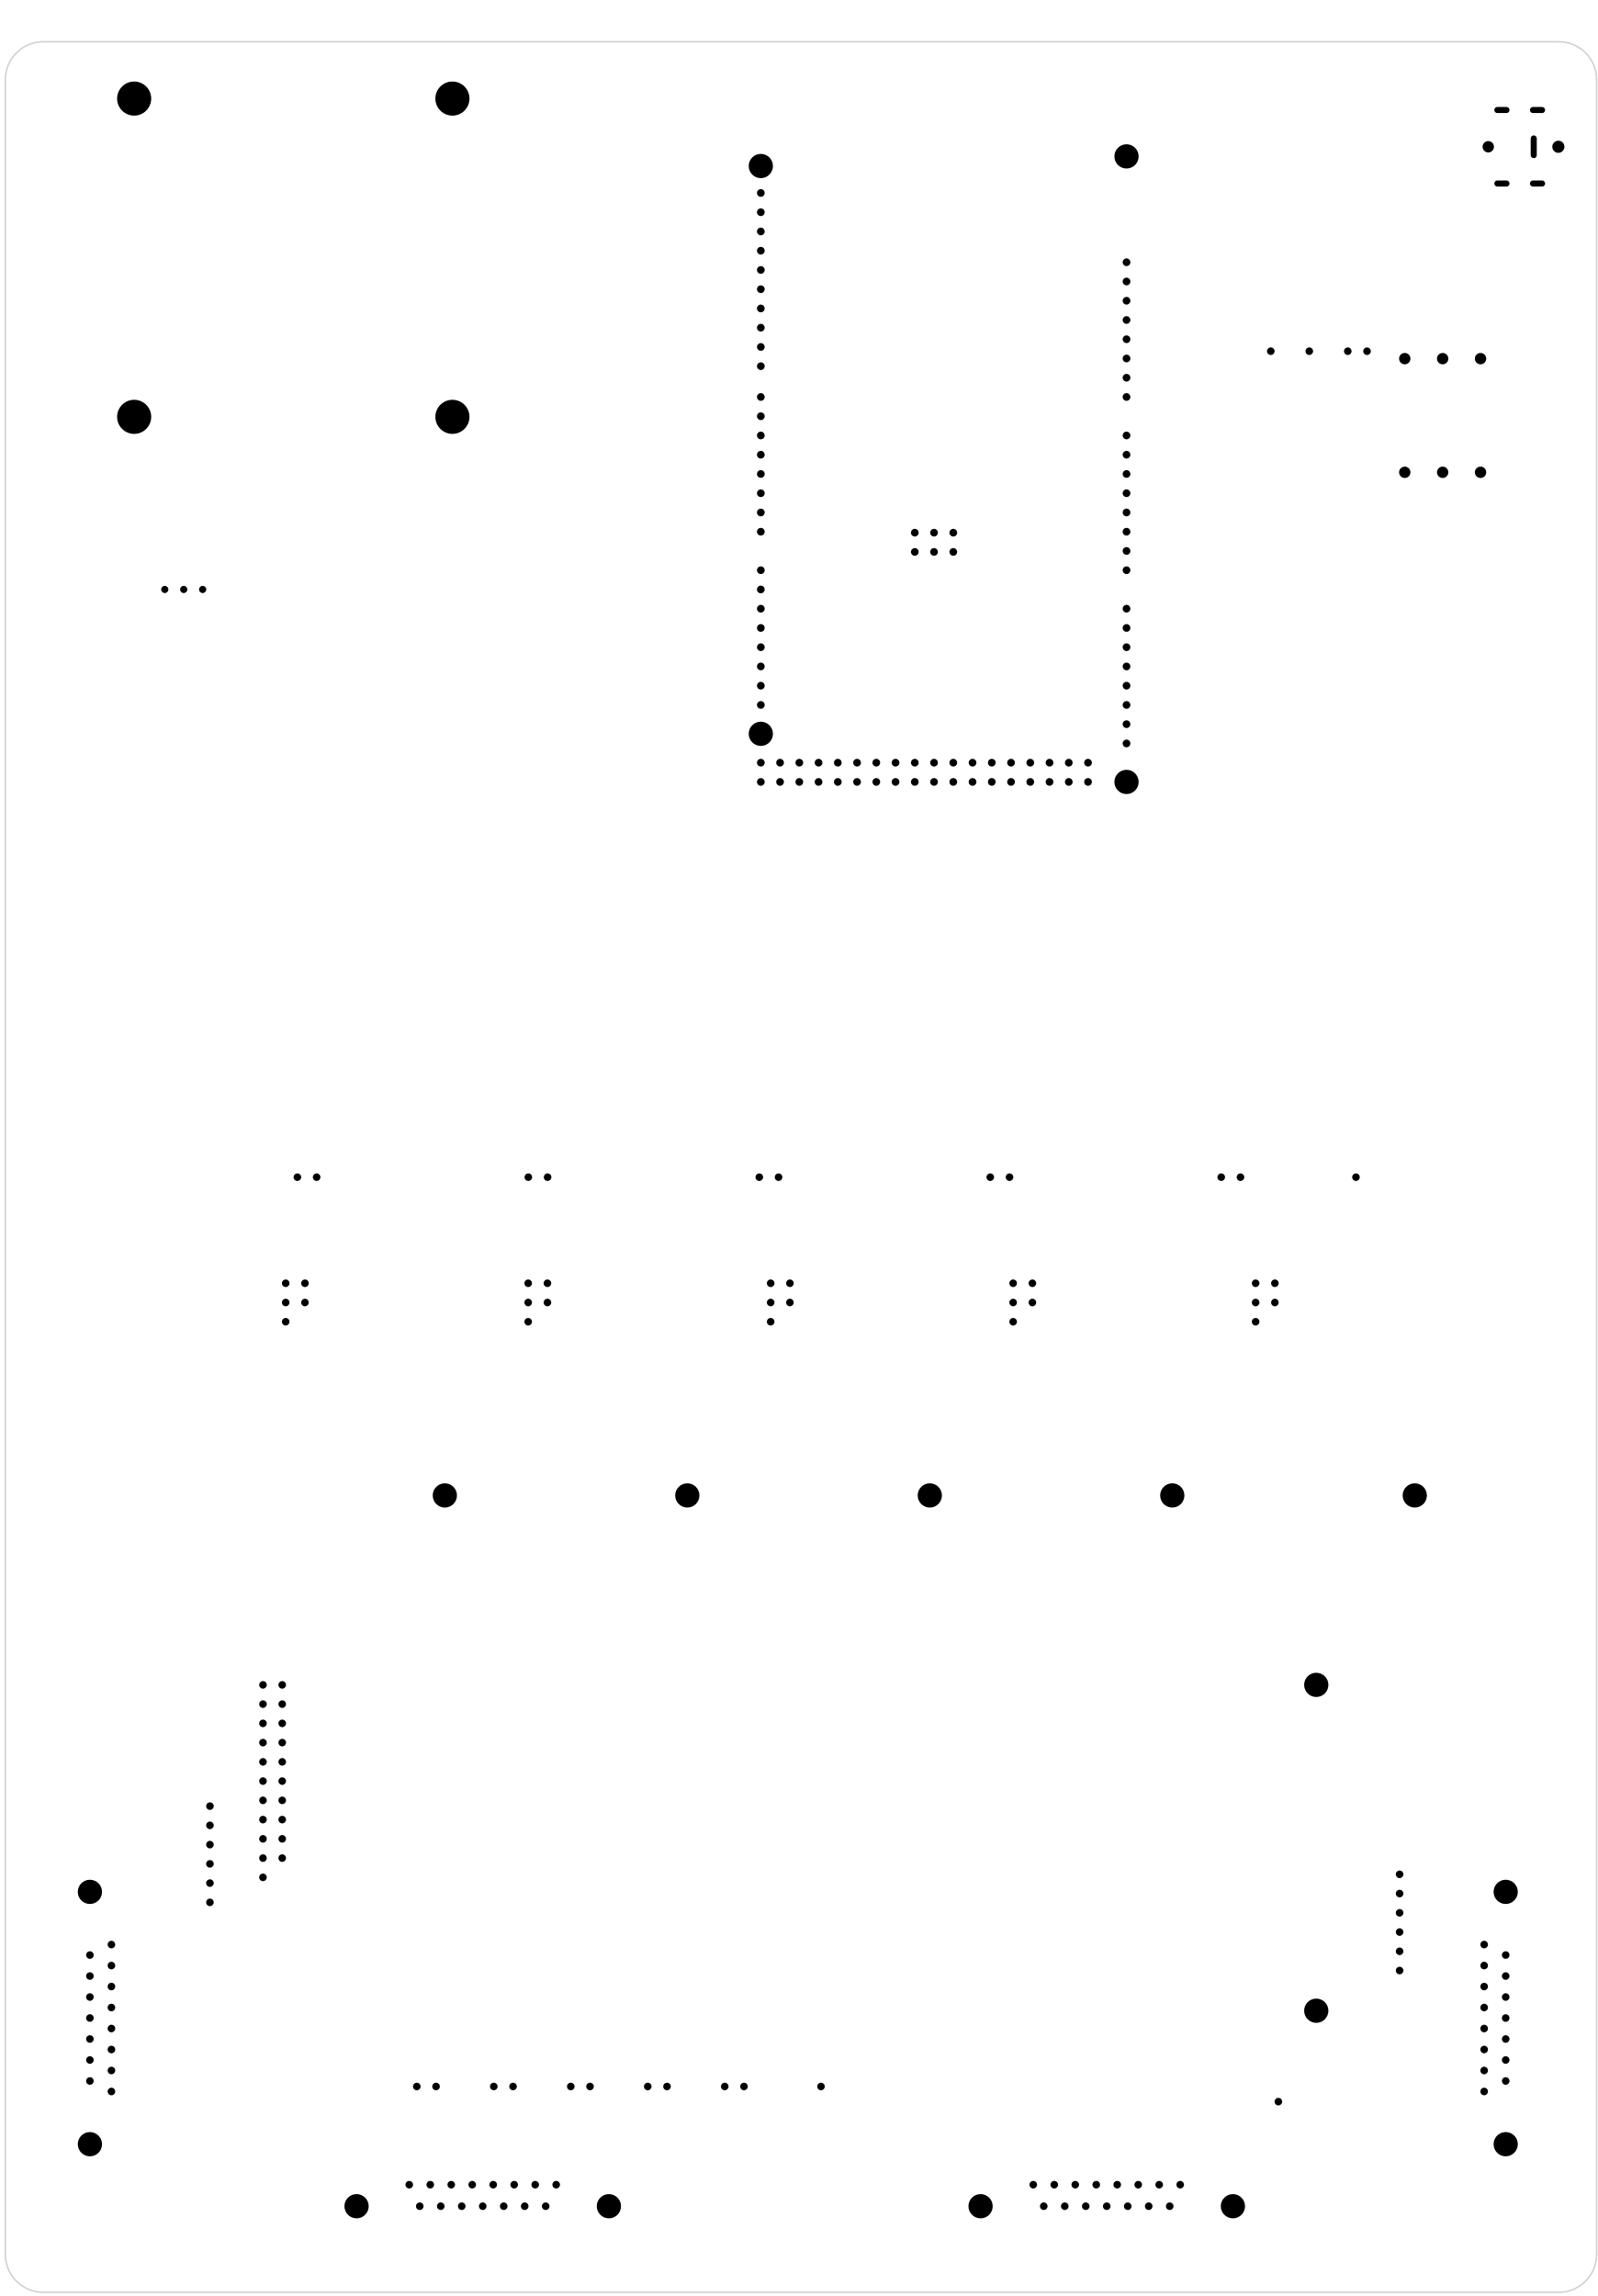
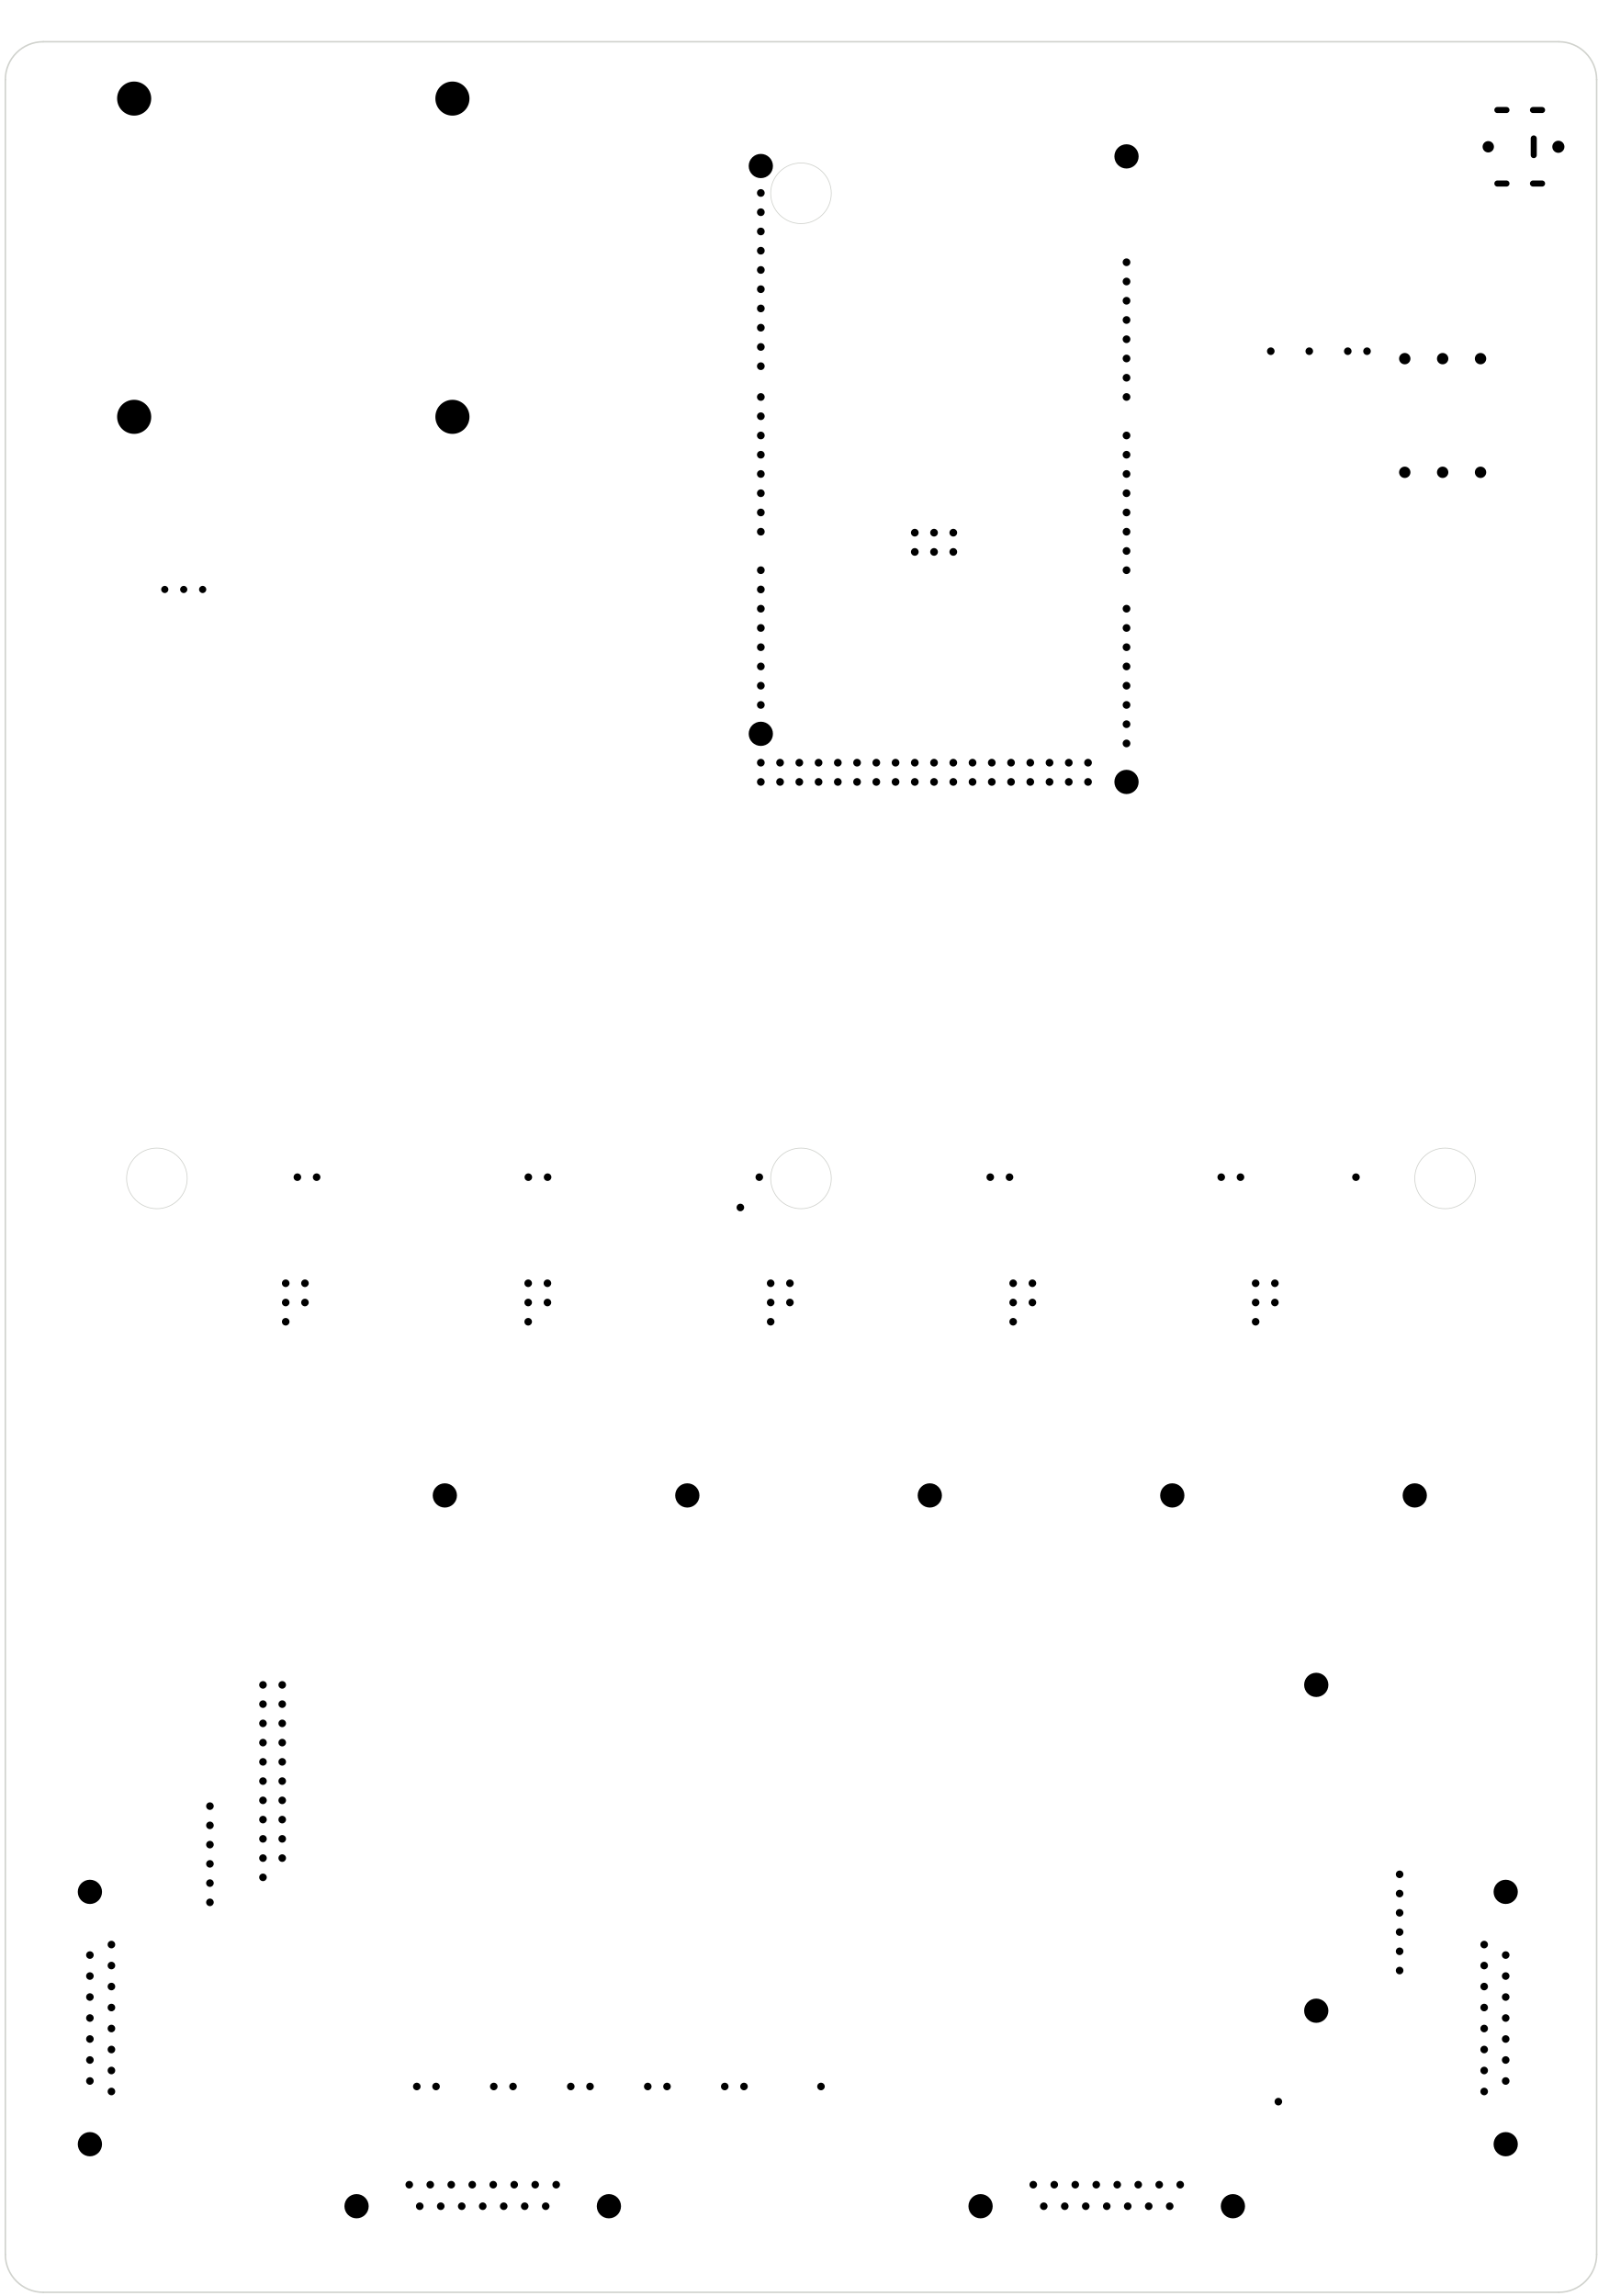
<svg xmlns="http://www.w3.org/2000/svg" version="1.1" width="210.795mm" height="302.997mm" viewBox="0 0 210.795 302.997">
  <g style="fill:#000000; fill-opacity:1;stroke:#000000; stroke-opacity:1; stroke-linecap:round; stroke-linejoin:round;" transform="translate(0 0) scale(1 1)">
</g>
  <g style="fill:none;  stroke:#D0D2CD; stroke-width:0.2; stroke-opacity:1;  stroke-linecap:round; stroke-linejoin:round;">
    <path d="M5.705 5.509 A5 5 0.0 0 0 0.705 10.509" />
    <path d="M205.705 5.509 L5.705 5.509 " />
    <path d="M0.705 10.509 L0.705 297.509 " />
+   </g>
+   <g style="fill:none;  stroke:#D0D2CD; stroke-width:0.1; stroke-opacity:1;  stroke-linecap:round; stroke-linejoin:round;">
+     <circle cx="105.705" cy="155.509" r="4" />
+     <circle cx="190.705" cy="155.509" r="4" />
+   </g>
+   <g style="fill:none;  stroke:#D0D2CD; stroke-width:0.2; stroke-opacity:1;  stroke-linecap:round; stroke-linejoin:round;">
    <path d="M205.705 302.509 A5 5 0.0 0 0 210.705 297.509" />
+   </g>
+   <g style="fill:none;  stroke:#D0D2CD; stroke-width:0.1; stroke-opacity:1;  stroke-linecap:round; stroke-linejoin:round;">
+     <circle cx="20.705" cy="155.509" r="4" />
+   </g>
+   <g style="fill:none;  stroke:#D0D2CD; stroke-width:0.2; stroke-opacity:1;  stroke-linecap:round; stroke-linejoin:round;">
    <path d="M210.705 10.509 A5 5 0.0 0 0 205.705 5.509" />
    <path d="M0.705 297.509 A5 5 0.0 0 0 5.705 302.509" />
+   </g>
+   <g style="fill:none;  stroke:#D0D2CD; stroke-width:0.1; stroke-opacity:1;  stroke-linecap:round; stroke-linejoin:round;">
+     <circle cx="105.705" cy="25.509" r="4" />
+   </g>
+   <g style="fill:none;  stroke:#D0D2CD; stroke-width:0.2; stroke-opacity:1;  stroke-linecap:round; stroke-linejoin:round;">
    <path d="M5.705 302.509 L205.705 302.509 " />
    <path d="M210.705 297.509 L210.705 10.509 " />
  </g>
  <g style="fill:#000000; fill-opacity:1; stroke:none;">
    <circle cx="148.665" cy="103.189" r="1.6" />
  </g>
  <g style="fill:#000000; fill-opacity:1; stroke:none;">
    <circle cx="95.645" cy="275.349" r="0.5" />
  </g>
  <g style="fill:#000000; fill-opacity:1; stroke:none;">
    <circle cx="161.165" cy="155.349" r="0.5" />
  </g>
  <g style="fill:#000000; fill-opacity:1; stroke:none;">
    <circle cx="75.325" cy="275.349" r="0.5" />
  </g>
  <g style="fill:#000000; fill-opacity:1; stroke:none;">
    <circle cx="122.705" cy="197.349" r="1.6" />
  </g>
  <g style="fill:#000000; fill-opacity:1; stroke:none;">
    <circle cx="133.225" cy="155.349" r="0.5" />
  </g>
  <g style="fill:#000000; fill-opacity:1; stroke:none;">
    <circle cx="55.005" cy="275.349" r="0.5" />
  </g>
  <g style="fill:#000000; fill-opacity:1; stroke:none;">
    <circle cx="184.705" cy="247.349" r="0.5" />
  </g>
  <g style="fill:#000000; fill-opacity:1; stroke:none;">
    <circle cx="184.705" cy="249.889" r="0.5" />
  </g>
  <g style="fill:#000000; fill-opacity:1; stroke:none;">
    <circle cx="184.705" cy="252.429" r="0.5" />
  </g>
  <g style="fill:#000000; fill-opacity:1; stroke:none;">
    <circle cx="184.705" cy="254.969" r="0.5" />
  </g>
  <g style="fill:#000000; fill-opacity:1; stroke:none;">
    <circle cx="184.705" cy="257.509" r="0.5" />
  </g>
  <g style="fill:#000000; fill-opacity:1; stroke:none;">
    <circle cx="184.705" cy="260.049" r="0.5" />
  </g>
  <g style="fill:#000000; fill-opacity:1; stroke:none;">
    <circle cx="129.405" cy="291.149" r="1.6" />
  </g>
  <g style="fill:#000000; fill-opacity:1; stroke:none;">
    <circle cx="162.705" cy="291.149" r="1.6" />
  </g>
  <g style="fill:#000000; fill-opacity:1; stroke:none;">
    <circle cx="136.36" cy="288.309" r="0.5" />
  </g>
  <g style="fill:#000000; fill-opacity:1; stroke:none;">
    <circle cx="139.13" cy="288.309" r="0.5" />
  </g>
  <g style="fill:#000000; fill-opacity:1; stroke:none;">
    <circle cx="141.9" cy="288.309" r="0.5" />
  </g>
  <g style="fill:#000000; fill-opacity:1; stroke:none;">
    <circle cx="144.67" cy="288.309" r="0.5" />
  </g>
  <g style="fill:#000000; fill-opacity:1; stroke:none;">
    <circle cx="147.44" cy="288.309" r="0.5" />
  </g>
  <g style="fill:#000000; fill-opacity:1; stroke:none;">
    <circle cx="150.21" cy="288.309" r="0.5" />
  </g>
  <g style="fill:#000000; fill-opacity:1; stroke:none;">
    <circle cx="152.98" cy="288.309" r="0.5" />
  </g>
  <g style="fill:#000000; fill-opacity:1; stroke:none;">
    <circle cx="155.75" cy="288.309" r="0.5" />
  </g>
  <g style="fill:#000000; fill-opacity:1; stroke:none;">
    <circle cx="137.745" cy="291.149" r="0.5" />
  </g>
  <g style="fill:#000000; fill-opacity:1; stroke:none;">
    <circle cx="140.515" cy="291.149" r="0.5" />
  </g>
  <g style="fill:#000000; fill-opacity:1; stroke:none;">
    <circle cx="143.285" cy="291.149" r="0.5" />
  </g>
  <g style="fill:#000000; fill-opacity:1; stroke:none;">
    <circle cx="146.055" cy="291.149" r="0.5" />
  </g>
  <g style="fill:#000000; fill-opacity:1; stroke:none;">
    <circle cx="148.825" cy="291.149" r="0.5" />
  </g>
  <g style="fill:#000000; fill-opacity:1; stroke:none;">
    <circle cx="151.595" cy="291.149" r="0.5" />
  </g>
  <g style="fill:#000000; fill-opacity:1; stroke:none;">
    <circle cx="154.365" cy="291.149" r="0.5" />
  </g>
  <g style="fill:#000000; fill-opacity:1; stroke:none;">
    <circle cx="180.405" cy="46.349" r="0.5" />
  </g>
  <g style="fill:#000000; fill-opacity:1; stroke:none;">
    <circle cx="148.665" cy="20.639" r="1.6" />
  </g>
  <g style="fill:#000000; fill-opacity:1; stroke:none;">
    <circle cx="69.705" cy="169.349" r="0.5" />
  </g>
  <g style="fill:#000000; fill-opacity:1; stroke:none;">
    <circle cx="72.245" cy="169.349" r="0.5" />
  </g>
  <g style="fill:#000000; fill-opacity:1; stroke:none;">
    <circle cx="69.705" cy="171.889" r="0.5" />
  </g>
  <g style="fill:#000000; fill-opacity:1; stroke:none;">
    <circle cx="72.245" cy="171.889" r="0.5" />
  </g>
  <g style="fill:#000000; fill-opacity:1; stroke:none;">
    <circle cx="69.705" cy="174.429" r="0.5" />
  </g>
  <g style="fill:#000000; fill-opacity:1; stroke:none;">
    <circle cx="88.025" cy="275.349" r="0.5" />
  </g>
  <g style="fill:#000000; fill-opacity:1; stroke:none;">
    <circle cx="100.205" cy="155.349" r="0.5" />
  </g>
  <g style="fill:#000000; fill-opacity:1; stroke:none;">
    <circle cx="101.705" cy="169.349" r="0.5" />
  </g>
  <g style="fill:#000000; fill-opacity:1; stroke:none;">
    <circle cx="104.245" cy="169.349" r="0.5" />
  </g>
  <g style="fill:#000000; fill-opacity:1; stroke:none;">
    <circle cx="101.705" cy="171.889" r="0.5" />
  </g>
  <g style="fill:#000000; fill-opacity:1; stroke:none;">
    <circle cx="104.245" cy="171.889" r="0.5" />
  </g>
  <g style="fill:#000000; fill-opacity:1; stroke:none;">
    <circle cx="101.705" cy="174.429" r="0.5" />
  </g>
  <g style="fill:#000000; fill-opacity:1; stroke:none;">
-     <circle cx="102.745" cy="155.349" r="0.5" />
+     <circle cx="97.705" cy="159.349" r="0.5" />
  </g>
  <g style="fill:#000000; fill-opacity:1; stroke:none;">
    <circle cx="167.705" cy="46.349" r="0.5" />
  </g>
  <g style="fill:#000000; fill-opacity:1; stroke:none;">
    <circle cx="173.705" cy="265.349" r="1.6" />
  </g>
  <g style="fill:#000000; fill-opacity:1; stroke:none;">
    <circle cx="58.705" cy="197.349" r="1.6" />
  </g>
  <g style="fill:#000000; fill-opacity:1; stroke:none;">
    <circle cx="77.865" cy="275.349" r="0.5" />
  </g>
  <g style="fill:#000000; fill-opacity:1; stroke:none;">
    <circle cx="186.705" cy="197.349" r="1.6" />
  </g>
  <g style="fill:#000000; fill-opacity:1; stroke:none;">
    <circle cx="173.705" cy="222.349" r="1.6" />
  </g>
  <g style="fill:#000000; fill-opacity:1; stroke:none;">
    <circle cx="47.055" cy="291.149" r="1.6" />
  </g>
  <g style="fill:#000000; fill-opacity:1; stroke:none;">
    <circle cx="80.355" cy="291.149" r="1.6" />
  </g>
  <g style="fill:#000000; fill-opacity:1; stroke:none;">
    <circle cx="54.01" cy="288.309" r="0.5" />
  </g>
  <g style="fill:#000000; fill-opacity:1; stroke:none;">
    <circle cx="56.78" cy="288.309" r="0.5" />
  </g>
  <g style="fill:#000000; fill-opacity:1; stroke:none;">
    <circle cx="59.55" cy="288.309" r="0.5" />
  </g>
  <g style="fill:#000000; fill-opacity:1; stroke:none;">
    <circle cx="62.32" cy="288.309" r="0.5" />
  </g>
  <g style="fill:#000000; fill-opacity:1; stroke:none;">
    <circle cx="65.09" cy="288.309" r="0.5" />
  </g>
  <g style="fill:#000000; fill-opacity:1; stroke:none;">
    <circle cx="67.86" cy="288.309" r="0.5" />
  </g>
  <g style="fill:#000000; fill-opacity:1; stroke:none;">
    <circle cx="70.63" cy="288.309" r="0.5" />
  </g>
  <g style="fill:#000000; fill-opacity:1; stroke:none;">
    <circle cx="73.4" cy="288.309" r="0.5" />
  </g>
  <g style="fill:#000000; fill-opacity:1; stroke:none;">
    <circle cx="55.395" cy="291.149" r="0.5" />
  </g>
  <g style="fill:#000000; fill-opacity:1; stroke:none;">
    <circle cx="58.165" cy="291.149" r="0.5" />
  </g>
  <g style="fill:#000000; fill-opacity:1; stroke:none;">
    <circle cx="60.935" cy="291.149" r="0.5" />
  </g>
  <g style="fill:#000000; fill-opacity:1; stroke:none;">
    <circle cx="63.705" cy="291.149" r="0.5" />
  </g>
  <g style="fill:#000000; fill-opacity:1; stroke:none;">
    <circle cx="66.475" cy="291.149" r="0.5" />
  </g>
  <g style="fill:#000000; fill-opacity:1; stroke:none;">
    <circle cx="69.245" cy="291.149" r="0.5" />
  </g>
  <g style="fill:#000000; fill-opacity:1; stroke:none;">
    <circle cx="72.015" cy="291.149" r="0.5" />
  </g>
  <g style="fill:#000000; fill-opacity:1; stroke:none;">
    <circle cx="195.385" cy="47.329" r="0.75" />
  </g>
  <g style="fill:#000000; fill-opacity:1; stroke:none;">
    <circle cx="195.385" cy="62.329" r="0.75" />
  </g>
  <g style="fill:#000000; fill-opacity:1; stroke:none;">
    <circle cx="190.385" cy="47.329" r="0.75" />
  </g>
  <g style="fill:#000000; fill-opacity:1; stroke:none;">
    <circle cx="190.385" cy="62.329" r="0.75" />
  </g>
  <g style="fill:#000000; fill-opacity:1; stroke:none;">
    <circle cx="185.385" cy="47.329" r="0.75" />
  </g>
  <g style="fill:#000000; fill-opacity:1; stroke:none;">
    <circle cx="185.385" cy="62.329" r="0.75" />
  </g>
  <g style="fill:#000000; fill-opacity:1; stroke:none;">
    <circle cx="177.865" cy="46.349" r="0.5" />
  </g>
  <g style="fill:#000000; fill-opacity:1; stroke:none;">
    <circle cx="39.245" cy="155.349" r="0.5" />
  </g>
  <g style="fill:#000000; fill-opacity:1; stroke:none;">
    <circle cx="72.265" cy="155.349" r="0.5" />
  </g>
  <g style="fill:#000000; fill-opacity:1; stroke:none;">
    <circle cx="198.705" cy="282.964" r="1.6" />
  </g>
  <g style="fill:#000000; fill-opacity:1; stroke:none;">
    <circle cx="198.705" cy="249.664" r="1.6" />
  </g>
  <g style="fill:#000000; fill-opacity:1; stroke:none;">
    <circle cx="195.865" cy="276.009" r="0.5" />
  </g>
  <g style="fill:#000000; fill-opacity:1; stroke:none;">
    <circle cx="195.865" cy="273.239" r="0.5" />
  </g>
  <g style="fill:#000000; fill-opacity:1; stroke:none;">
    <circle cx="195.865" cy="270.469" r="0.5" />
  </g>
  <g style="fill:#000000; fill-opacity:1; stroke:none;">
    <circle cx="195.865" cy="267.699" r="0.5" />
  </g>
  <g style="fill:#000000; fill-opacity:1; stroke:none;">
    <circle cx="195.865" cy="264.929" r="0.5" />
  </g>
  <g style="fill:#000000; fill-opacity:1; stroke:none;">
    <circle cx="195.865" cy="262.159" r="0.5" />
  </g>
  <g style="fill:#000000; fill-opacity:1; stroke:none;">
    <circle cx="195.865" cy="259.389" r="0.5" />
  </g>
  <g style="fill:#000000; fill-opacity:1; stroke:none;">
    <circle cx="195.865" cy="256.619" r="0.5" />
  </g>
  <g style="fill:#000000; fill-opacity:1; stroke:none;">
    <circle cx="198.705" cy="274.624" r="0.5" />
  </g>
  <g style="fill:#000000; fill-opacity:1; stroke:none;">
    <circle cx="198.705" cy="271.854" r="0.5" />
  </g>
  <g style="fill:#000000; fill-opacity:1; stroke:none;">
    <circle cx="198.705" cy="269.084" r="0.5" />
  </g>
  <g style="fill:#000000; fill-opacity:1; stroke:none;">
    <circle cx="198.705" cy="266.314" r="0.5" />
  </g>
  <g style="fill:#000000; fill-opacity:1; stroke:none;">
    <circle cx="198.705" cy="263.544" r="0.5" />
  </g>
  <g style="fill:#000000; fill-opacity:1; stroke:none;">
    <circle cx="198.705" cy="260.774" r="0.5" />
  </g>
  <g style="fill:#000000; fill-opacity:1; stroke:none;">
    <circle cx="198.705" cy="258.004" r="0.5" />
  </g>
  <g style="fill:#000000; fill-opacity:1; stroke:none;">
    <circle cx="100.405" cy="96.839" r="1.6" />
  </g>
  <g style="fill:#000000; fill-opacity:1; stroke:none;">
    <circle cx="98.185" cy="275.349" r="0.5" />
  </g>
  <g style="fill:none;  stroke:#000000; stroke-width:0.8; stroke-opacity:1;  stroke-linecap:round; stroke-linejoin:round;">
    <path d="M203.505 14.519 L202.305 14.519 " />
    <path d="M198.805 14.519 L197.605 14.519 " />
  </g>
  <g style="fill:#000000; fill-opacity:1; stroke:none;">
    <circle cx="205.655" cy="19.369" r="0.8" />
  </g>
  <g style="fill:none;  stroke:#000000; stroke-width:0.8; stroke-opacity:1;  stroke-linecap:round; stroke-linejoin:round;">
    <path d="M203.505 24.219 L202.305 24.219 " />
    <path d="M198.805 24.219 L197.605 24.219 " />
  </g>
  <g style="fill:#000000; fill-opacity:1; stroke:none;">
    <circle cx="196.405" cy="19.369" r="0.75" />
  </g>
  <g style="fill:none;  stroke:#000000; stroke-width:0.8; stroke-opacity:1;  stroke-linecap:round; stroke-linejoin:round;">
    <path d="M202.405 18.269 L202.405 20.469 " />
  </g>
  <g style="fill:#000000; fill-opacity:1; stroke:none;">
    <circle cx="154.705" cy="197.349" r="1.6" />
  </g>
  <g style="fill:#000000; fill-opacity:1; stroke:none;">
    <circle cx="65.165" cy="275.349" r="0.5" />
  </g>
  <g style="fill:#000000; fill-opacity:1; stroke:none;">
    <circle cx="26.745" cy="77.789" r="0.475" />
  </g>
  <g style="fill:#000000; fill-opacity:1; stroke:none;">
    <circle cx="24.245" cy="77.789" r="0.475" />
  </g>
  <g style="fill:#000000; fill-opacity:1; stroke:none;">
    <circle cx="21.745" cy="77.789" r="0.475" />
  </g>
  <g style="fill:#000000; fill-opacity:1; stroke:none;">
    <circle cx="178.945" cy="155.349" r="0.5" />
  </g>
  <g style="fill:#000000; fill-opacity:1; stroke:none;">
    <circle cx="168.705" cy="277.349" r="0.5" />
  </g>
  <g style="fill:#000000; fill-opacity:1; stroke:none;">
    <circle cx="41.785" cy="155.349" r="0.5" />
  </g>
  <g style="fill:#000000; fill-opacity:1; stroke:none;">
    <circle cx="172.785" cy="46.349" r="0.5" />
  </g>
  <g style="fill:#000000; fill-opacity:1; stroke:none;">
    <circle cx="85.485" cy="275.349" r="0.5" />
  </g>
  <g style="fill:#000000; fill-opacity:1; stroke:none;">
    <circle cx="133.705" cy="169.349" r="0.5" />
  </g>
  <g style="fill:#000000; fill-opacity:1; stroke:none;">
    <circle cx="136.245" cy="169.349" r="0.5" />
  </g>
  <g style="fill:#000000; fill-opacity:1; stroke:none;">
    <circle cx="133.705" cy="171.889" r="0.5" />
  </g>
  <g style="fill:#000000; fill-opacity:1; stroke:none;">
    <circle cx="136.245" cy="171.889" r="0.5" />
  </g>
  <g style="fill:#000000; fill-opacity:1; stroke:none;">
    <circle cx="133.705" cy="174.429" r="0.5" />
  </g>
  <g style="fill:#000000; fill-opacity:1; stroke:none;">
    <circle cx="37.705" cy="169.349" r="0.5" />
  </g>
  <g style="fill:#000000; fill-opacity:1; stroke:none;">
    <circle cx="40.245" cy="169.349" r="0.5" />
  </g>
  <g style="fill:#000000; fill-opacity:1; stroke:none;">
    <circle cx="37.705" cy="171.889" r="0.5" />
  </g>
  <g style="fill:#000000; fill-opacity:1; stroke:none;">
    <circle cx="40.245" cy="171.889" r="0.5" />
  </g>
  <g style="fill:#000000; fill-opacity:1; stroke:none;">
    <circle cx="37.705" cy="174.429" r="0.5" />
  </g>
  <g style="fill:#000000; fill-opacity:1; stroke:none;">
    <circle cx="67.705" cy="275.349" r="0.5" />
  </g>
  <g style="fill:#000000; fill-opacity:1; stroke:none;">
    <circle cx="100.405" cy="21.909" r="1.6" />
  </g>
  <g style="fill:#000000; fill-opacity:1; stroke:none;">
    <circle cx="108.345" cy="275.349" r="0.5" />
  </g>
  <g style="fill:#000000; fill-opacity:1; stroke:none;">
    <circle cx="69.725" cy="155.349" r="0.5" />
  </g>
  <g style="fill:#000000; fill-opacity:1; stroke:none;">
    <circle cx="27.705" cy="238.349" r="0.5" />
  </g>
  <g style="fill:#000000; fill-opacity:1; stroke:none;">
    <circle cx="27.705" cy="240.889" r="0.5" />
  </g>
  <g style="fill:#000000; fill-opacity:1; stroke:none;">
    <circle cx="27.705" cy="243.429" r="0.5" />
  </g>
  <g style="fill:#000000; fill-opacity:1; stroke:none;">
    <circle cx="27.705" cy="245.969" r="0.5" />
  </g>
  <g style="fill:#000000; fill-opacity:1; stroke:none;">
    <circle cx="27.705" cy="248.509" r="0.5" />
  </g>
  <g style="fill:#000000; fill-opacity:1; stroke:none;">
    <circle cx="27.705" cy="251.049" r="0.5" />
  </g>
  <g style="fill:#000000; fill-opacity:1; stroke:none;">
    <circle cx="57.545" cy="275.349" r="0.5" />
  </g>
  <g style="fill:#000000; fill-opacity:1; stroke:none;">
    <circle cx="163.705" cy="155.349" r="0.5" />
  </g>
  <g style="fill:#000000; fill-opacity:1; stroke:none;">
    <circle cx="90.705" cy="197.349" r="1.6" />
  </g>
  <g style="fill:#000000; fill-opacity:1; stroke:none;">
    <circle cx="11.865" cy="249.664" r="1.6" />
  </g>
  <g style="fill:#000000; fill-opacity:1; stroke:none;">
    <circle cx="11.865" cy="282.964" r="1.6" />
  </g>
  <g style="fill:#000000; fill-opacity:1; stroke:none;">
    <circle cx="14.705" cy="256.619" r="0.5" />
  </g>
  <g style="fill:#000000; fill-opacity:1; stroke:none;">
    <circle cx="14.705" cy="259.389" r="0.5" />
  </g>
  <g style="fill:#000000; fill-opacity:1; stroke:none;">
    <circle cx="14.705" cy="262.159" r="0.5" />
  </g>
  <g style="fill:#000000; fill-opacity:1; stroke:none;">
    <circle cx="14.705" cy="264.929" r="0.5" />
  </g>
  <g style="fill:#000000; fill-opacity:1; stroke:none;">
    <circle cx="14.705" cy="267.699" r="0.5" />
  </g>
  <g style="fill:#000000; fill-opacity:1; stroke:none;">
    <circle cx="14.705" cy="270.469" r="0.5" />
  </g>
  <g style="fill:#000000; fill-opacity:1; stroke:none;">
    <circle cx="14.705" cy="273.239" r="0.5" />
  </g>
  <g style="fill:#000000; fill-opacity:1; stroke:none;">
    <circle cx="14.705" cy="276.009" r="0.5" />
  </g>
  <g style="fill:#000000; fill-opacity:1; stroke:none;">
    <circle cx="11.865" cy="258.004" r="0.5" />
  </g>
  <g style="fill:#000000; fill-opacity:1; stroke:none;">
    <circle cx="11.865" cy="260.774" r="0.5" />
  </g>
  <g style="fill:#000000; fill-opacity:1; stroke:none;">
    <circle cx="11.865" cy="263.544" r="0.5" />
  </g>
  <g style="fill:#000000; fill-opacity:1; stroke:none;">
    <circle cx="11.865" cy="266.314" r="0.5" />
  </g>
  <g style="fill:#000000; fill-opacity:1; stroke:none;">
    <circle cx="11.865" cy="269.084" r="0.5" />
  </g>
  <g style="fill:#000000; fill-opacity:1; stroke:none;">
    <circle cx="11.865" cy="271.854" r="0.5" />
  </g>
  <g style="fill:#000000; fill-opacity:1; stroke:none;">
    <circle cx="11.865" cy="274.624" r="0.5" />
  </g>
  <g style="fill:#000000; fill-opacity:1; stroke:none;">
    <circle cx="34.705" cy="222.349" r="0.5" />
  </g>
  <g style="fill:#000000; fill-opacity:1; stroke:none;">
    <circle cx="37.245" cy="222.349" r="0.5" />
  </g>
  <g style="fill:#000000; fill-opacity:1; stroke:none;">
    <circle cx="34.705" cy="224.889" r="0.5" />
  </g>
  <g style="fill:#000000; fill-opacity:1; stroke:none;">
    <circle cx="37.245" cy="224.889" r="0.5" />
  </g>
  <g style="fill:#000000; fill-opacity:1; stroke:none;">
    <circle cx="34.705" cy="227.429" r="0.5" />
  </g>
  <g style="fill:#000000; fill-opacity:1; stroke:none;">
    <circle cx="37.245" cy="227.429" r="0.5" />
  </g>
  <g style="fill:#000000; fill-opacity:1; stroke:none;">
    <circle cx="34.705" cy="229.969" r="0.5" />
  </g>
  <g style="fill:#000000; fill-opacity:1; stroke:none;">
    <circle cx="37.245" cy="229.969" r="0.5" />
  </g>
  <g style="fill:#000000; fill-opacity:1; stroke:none;">
    <circle cx="34.705" cy="232.509" r="0.5" />
  </g>
  <g style="fill:#000000; fill-opacity:1; stroke:none;">
    <circle cx="37.245" cy="232.509" r="0.5" />
  </g>
  <g style="fill:#000000; fill-opacity:1; stroke:none;">
    <circle cx="34.705" cy="235.049" r="0.5" />
  </g>
  <g style="fill:#000000; fill-opacity:1; stroke:none;">
    <circle cx="37.245" cy="235.049" r="0.5" />
  </g>
  <g style="fill:#000000; fill-opacity:1; stroke:none;">
    <circle cx="34.705" cy="237.589" r="0.5" />
  </g>
  <g style="fill:#000000; fill-opacity:1; stroke:none;">
    <circle cx="37.245" cy="237.589" r="0.5" />
  </g>
  <g style="fill:#000000; fill-opacity:1; stroke:none;">
    <circle cx="34.705" cy="240.129" r="0.5" />
  </g>
  <g style="fill:#000000; fill-opacity:1; stroke:none;">
    <circle cx="37.245" cy="240.129" r="0.5" />
  </g>
  <g style="fill:#000000; fill-opacity:1; stroke:none;">
    <circle cx="34.705" cy="242.669" r="0.5" />
  </g>
  <g style="fill:#000000; fill-opacity:1; stroke:none;">
    <circle cx="37.245" cy="242.669" r="0.5" />
  </g>
  <g style="fill:#000000; fill-opacity:1; stroke:none;">
    <circle cx="34.705" cy="245.209" r="0.5" />
  </g>
  <g style="fill:#000000; fill-opacity:1; stroke:none;">
    <circle cx="37.245" cy="245.209" r="0.5" />
  </g>
  <g style="fill:#000000; fill-opacity:1; stroke:none;">
    <circle cx="34.705" cy="247.749" r="0.5" />
  </g>
  <g style="fill:#000000; fill-opacity:1; stroke:none;">
    <circle cx="165.705" cy="169.349" r="0.5" />
  </g>
  <g style="fill:#000000; fill-opacity:1; stroke:none;">
    <circle cx="168.245" cy="169.349" r="0.5" />
  </g>
  <g style="fill:#000000; fill-opacity:1; stroke:none;">
    <circle cx="165.705" cy="171.889" r="0.5" />
  </g>
  <g style="fill:#000000; fill-opacity:1; stroke:none;">
    <circle cx="168.245" cy="171.889" r="0.5" />
  </g>
  <g style="fill:#000000; fill-opacity:1; stroke:none;">
    <circle cx="165.705" cy="174.429" r="0.5" />
  </g>
  <g style="fill:#000000; fill-opacity:1; stroke:none;">
    <circle cx="130.685" cy="155.349" r="0.5" />
  </g>
  <g style="fill:#000000; fill-opacity:1; stroke:none;">
    <circle cx="148.665" cy="34.609" r="0.508" />
  </g>
  <g style="fill:#000000; fill-opacity:1; stroke:none;">
    <circle cx="148.665" cy="42.229" r="0.508" />
  </g>
  <g style="fill:#000000; fill-opacity:1; stroke:none;">
    <circle cx="148.665" cy="44.769" r="0.508" />
  </g>
  <g style="fill:#000000; fill-opacity:1; stroke:none;">
    <circle cx="120.725" cy="72.836" r="0.508" />
  </g>
  <g style="fill:#000000; fill-opacity:1; stroke:none;">
    <circle cx="100.405" cy="100.649" r="0.508" />
  </g>
  <g style="fill:#000000; fill-opacity:1; stroke:none;">
    <circle cx="100.405" cy="103.189" r="0.508" />
  </g>
  <g style="fill:#000000; fill-opacity:1; stroke:none;">
    <circle cx="148.665" cy="57.469" r="0.508" />
  </g>
  <g style="fill:#000000; fill-opacity:1; stroke:none;">
    <circle cx="148.665" cy="60.009" r="0.508" />
  </g>
  <g style="fill:#000000; fill-opacity:1; stroke:none;">
    <circle cx="148.665" cy="62.549" r="0.508" />
  </g>
  <g style="fill:#000000; fill-opacity:1; stroke:none;">
    <circle cx="148.665" cy="65.089" r="0.508" />
  </g>
  <g style="fill:#000000; fill-opacity:1; stroke:none;">
    <circle cx="148.665" cy="67.629" r="0.508" />
  </g>
  <g style="fill:#000000; fill-opacity:1; stroke:none;">
    <circle cx="148.665" cy="70.169" r="0.508" />
  </g>
  <g style="fill:#000000; fill-opacity:1; stroke:none;">
    <circle cx="148.665" cy="72.709" r="0.508" />
  </g>
  <g style="fill:#000000; fill-opacity:1; stroke:none;">
    <circle cx="148.665" cy="75.249" r="0.508" />
  </g>
  <g style="fill:#000000; fill-opacity:1; stroke:none;">
    <circle cx="148.665" cy="80.329" r="0.508" />
  </g>
  <g style="fill:#000000; fill-opacity:1; stroke:none;">
    <circle cx="148.665" cy="82.869" r="0.508" />
  </g>
  <g style="fill:#000000; fill-opacity:1; stroke:none;">
    <circle cx="148.665" cy="85.409" r="0.508" />
  </g>
  <g style="fill:#000000; fill-opacity:1; stroke:none;">
    <circle cx="148.665" cy="87.949" r="0.508" />
  </g>
  <g style="fill:#000000; fill-opacity:1; stroke:none;">
    <circle cx="148.665" cy="90.489" r="0.508" />
  </g>
  <g style="fill:#000000; fill-opacity:1; stroke:none;">
    <circle cx="148.665" cy="93.029" r="0.508" />
  </g>
  <g style="fill:#000000; fill-opacity:1; stroke:none;">
    <circle cx="148.665" cy="95.569" r="0.508" />
  </g>
  <g style="fill:#000000; fill-opacity:1; stroke:none;">
    <circle cx="148.665" cy="98.109" r="0.508" />
  </g>
  <g style="fill:#000000; fill-opacity:1; stroke:none;">
    <circle cx="100.405" cy="30.545" r="0.508" />
  </g>
  <g style="fill:#000000; fill-opacity:1; stroke:none;">
    <circle cx="100.405" cy="70.169" r="0.508" />
  </g>
  <g style="fill:#000000; fill-opacity:1; stroke:none;">
    <circle cx="100.405" cy="67.629" r="0.508" />
  </g>
  <g style="fill:#000000; fill-opacity:1; stroke:none;">
    <circle cx="100.405" cy="65.089" r="0.508" />
  </g>
  <g style="fill:#000000; fill-opacity:1; stroke:none;">
    <circle cx="100.405" cy="62.549" r="0.508" />
  </g>
  <g style="fill:#000000; fill-opacity:1; stroke:none;">
    <circle cx="100.405" cy="60.009" r="0.508" />
  </g>
  <g style="fill:#000000; fill-opacity:1; stroke:none;">
    <circle cx="100.405" cy="57.469" r="0.508" />
  </g>
  <g style="fill:#000000; fill-opacity:1; stroke:none;">
    <circle cx="100.405" cy="54.929" r="0.508" />
  </g>
  <g style="fill:#000000; fill-opacity:1; stroke:none;">
    <circle cx="100.405" cy="52.389" r="0.508" />
  </g>
  <g style="fill:#000000; fill-opacity:1; stroke:none;">
    <circle cx="100.405" cy="48.325" r="0.508" />
  </g>
  <g style="fill:#000000; fill-opacity:1; stroke:none;">
    <circle cx="100.405" cy="45.785" r="0.508" />
  </g>
  <g style="fill:#000000; fill-opacity:1; stroke:none;">
    <circle cx="100.405" cy="43.245" r="0.508" />
  </g>
  <g style="fill:#000000; fill-opacity:1; stroke:none;">
    <circle cx="100.405" cy="40.705" r="0.508" />
  </g>
  <g style="fill:#000000; fill-opacity:1; stroke:none;">
    <circle cx="100.405" cy="38.165" r="0.508" />
  </g>
  <g style="fill:#000000; fill-opacity:1; stroke:none;">
    <circle cx="100.405" cy="35.625" r="0.508" />
  </g>
  <g style="fill:#000000; fill-opacity:1; stroke:none;">
    <circle cx="100.405" cy="75.249" r="0.508" />
  </g>
  <g style="fill:#000000; fill-opacity:1; stroke:none;">
    <circle cx="100.405" cy="77.789" r="0.508" />
  </g>
  <g style="fill:#000000; fill-opacity:1; stroke:none;">
    <circle cx="100.405" cy="80.329" r="0.508" />
  </g>
  <g style="fill:#000000; fill-opacity:1; stroke:none;">
    <circle cx="100.405" cy="82.869" r="0.508" />
  </g>
  <g style="fill:#000000; fill-opacity:1; stroke:none;">
    <circle cx="100.405" cy="85.409" r="0.508" />
  </g>
  <g style="fill:#000000; fill-opacity:1; stroke:none;">
    <circle cx="100.405" cy="87.949" r="0.508" />
  </g>
  <g style="fill:#000000; fill-opacity:1; stroke:none;">
    <circle cx="100.405" cy="90.489" r="0.508" />
  </g>
  <g style="fill:#000000; fill-opacity:1; stroke:none;">
    <circle cx="100.405" cy="93.029" r="0.508" />
  </g>
  <g style="fill:#000000; fill-opacity:1; stroke:none;">
    <circle cx="102.945" cy="100.649" r="0.508" />
  </g>
  <g style="fill:#000000; fill-opacity:1; stroke:none;">
    <circle cx="102.945" cy="103.189" r="0.508" />
  </g>
  <g style="fill:#000000; fill-opacity:1; stroke:none;">
    <circle cx="105.485" cy="100.649" r="0.508" />
  </g>
  <g style="fill:#000000; fill-opacity:1; stroke:none;">
    <circle cx="105.485" cy="103.189" r="0.508" />
  </g>
  <g style="fill:#000000; fill-opacity:1; stroke:none;">
    <circle cx="108.025" cy="100.649" r="0.508" />
  </g>
  <g style="fill:#000000; fill-opacity:1; stroke:none;">
    <circle cx="108.025" cy="103.189" r="0.508" />
  </g>
  <g style="fill:#000000; fill-opacity:1; stroke:none;">
    <circle cx="110.565" cy="100.649" r="0.508" />
  </g>
  <g style="fill:#000000; fill-opacity:1; stroke:none;">
    <circle cx="110.565" cy="103.189" r="0.508" />
  </g>
  <g style="fill:#000000; fill-opacity:1; stroke:none;">
    <circle cx="113.105" cy="100.649" r="0.508" />
  </g>
  <g style="fill:#000000; fill-opacity:1; stroke:none;">
    <circle cx="113.105" cy="103.189" r="0.508" />
  </g>
  <g style="fill:#000000; fill-opacity:1; stroke:none;">
    <circle cx="115.645" cy="100.649" r="0.508" />
  </g>
  <g style="fill:#000000; fill-opacity:1; stroke:none;">
    <circle cx="115.645" cy="103.189" r="0.508" />
  </g>
  <g style="fill:#000000; fill-opacity:1; stroke:none;">
    <circle cx="118.185" cy="100.649" r="0.508" />
  </g>
  <g style="fill:#000000; fill-opacity:1; stroke:none;">
    <circle cx="118.185" cy="103.189" r="0.508" />
  </g>
  <g style="fill:#000000; fill-opacity:1; stroke:none;">
    <circle cx="120.725" cy="100.649" r="0.508" />
  </g>
  <g style="fill:#000000; fill-opacity:1; stroke:none;">
    <circle cx="120.725" cy="103.189" r="0.508" />
  </g>
  <g style="fill:#000000; fill-opacity:1; stroke:none;">
    <circle cx="123.265" cy="100.649" r="0.508" />
  </g>
  <g style="fill:#000000; fill-opacity:1; stroke:none;">
    <circle cx="123.265" cy="103.189" r="0.508" />
  </g>
  <g style="fill:#000000; fill-opacity:1; stroke:none;">
    <circle cx="125.805" cy="100.649" r="0.508" />
  </g>
  <g style="fill:#000000; fill-opacity:1; stroke:none;">
    <circle cx="125.805" cy="103.189" r="0.508" />
  </g>
  <g style="fill:#000000; fill-opacity:1; stroke:none;">
    <circle cx="128.345" cy="100.649" r="0.508" />
  </g>
  <g style="fill:#000000; fill-opacity:1; stroke:none;">
    <circle cx="128.345" cy="103.189" r="0.508" />
  </g>
  <g style="fill:#000000; fill-opacity:1; stroke:none;">
    <circle cx="130.885" cy="100.649" r="0.508" />
  </g>
  <g style="fill:#000000; fill-opacity:1; stroke:none;">
    <circle cx="130.885" cy="103.189" r="0.508" />
  </g>
  <g style="fill:#000000; fill-opacity:1; stroke:none;">
    <circle cx="133.425" cy="100.649" r="0.508" />
  </g>
  <g style="fill:#000000; fill-opacity:1; stroke:none;">
    <circle cx="133.425" cy="103.189" r="0.508" />
  </g>
  <g style="fill:#000000; fill-opacity:1; stroke:none;">
    <circle cx="135.965" cy="100.649" r="0.508" />
  </g>
  <g style="fill:#000000; fill-opacity:1; stroke:none;">
    <circle cx="135.965" cy="103.189" r="0.508" />
  </g>
  <g style="fill:#000000; fill-opacity:1; stroke:none;">
    <circle cx="138.505" cy="100.649" r="0.508" />
  </g>
  <g style="fill:#000000; fill-opacity:1; stroke:none;">
    <circle cx="138.505" cy="103.189" r="0.508" />
  </g>
  <g style="fill:#000000; fill-opacity:1; stroke:none;">
    <circle cx="141.045" cy="100.649" r="0.508" />
  </g>
  <g style="fill:#000000; fill-opacity:1; stroke:none;">
    <circle cx="141.045" cy="103.189" r="0.508" />
  </g>
  <g style="fill:#000000; fill-opacity:1; stroke:none;">
    <circle cx="100.405" cy="33.085" r="0.508" />
  </g>
  <g style="fill:#000000; fill-opacity:1; stroke:none;">
    <circle cx="148.665" cy="47.309" r="0.508" />
  </g>
  <g style="fill:#000000; fill-opacity:1; stroke:none;">
    <circle cx="148.665" cy="49.849" r="0.508" />
  </g>
  <g style="fill:#000000; fill-opacity:1; stroke:none;">
    <circle cx="125.805" cy="72.836" r="0.508" />
  </g>
  <g style="fill:#000000; fill-opacity:1; stroke:none;">
    <circle cx="143.585" cy="100.649" r="0.508" />
  </g>
  <g style="fill:#000000; fill-opacity:1; stroke:none;">
    <circle cx="143.585" cy="103.189" r="0.508" />
  </g>
  <g style="fill:#000000; fill-opacity:1; stroke:none;">
    <circle cx="148.665" cy="37.149" r="0.508" />
  </g>
  <g style="fill:#000000; fill-opacity:1; stroke:none;">
    <circle cx="120.725" cy="70.296" r="0.508" />
  </g>
  <g style="fill:#000000; fill-opacity:1; stroke:none;">
    <circle cx="123.265" cy="72.836" r="0.508" />
  </g>
  <g style="fill:#000000; fill-opacity:1; stroke:none;">
    <circle cx="148.665" cy="39.689" r="0.508" />
  </g>
  <g style="fill:#000000; fill-opacity:1; stroke:none;">
    <circle cx="125.805" cy="70.296" r="0.508" />
  </g>
  <g style="fill:#000000; fill-opacity:1; stroke:none;">
    <circle cx="123.265" cy="70.296" r="0.508" />
  </g>
  <g style="fill:#000000; fill-opacity:1; stroke:none;">
    <circle cx="100.405" cy="25.465" r="0.508" />
  </g>
  <g style="fill:#000000; fill-opacity:1; stroke:none;">
    <circle cx="100.405" cy="28.005" r="0.508" />
  </g>
  <g style="fill:#000000; fill-opacity:1; stroke:none;">
    <circle cx="148.665" cy="52.389" r="0.508" />
  </g>
  <g style="fill:#000000; fill-opacity:1; stroke:none;">
    <circle cx="17.705" cy="13.009" r="2.25" />
  </g>
  <g style="fill:#000000; fill-opacity:1; stroke:none;">
    <circle cx="17.705" cy="55.009" r="2.25" />
  </g>
  <g style="fill:#000000; fill-opacity:1; stroke:none;">
    <circle cx="59.705" cy="13.009" r="2.25" />
  </g>
  <g style="fill:#000000; fill-opacity:1; stroke:none;">
    <circle cx="59.705" cy="55.009" r="2.25" />
  </g>
</svg>
